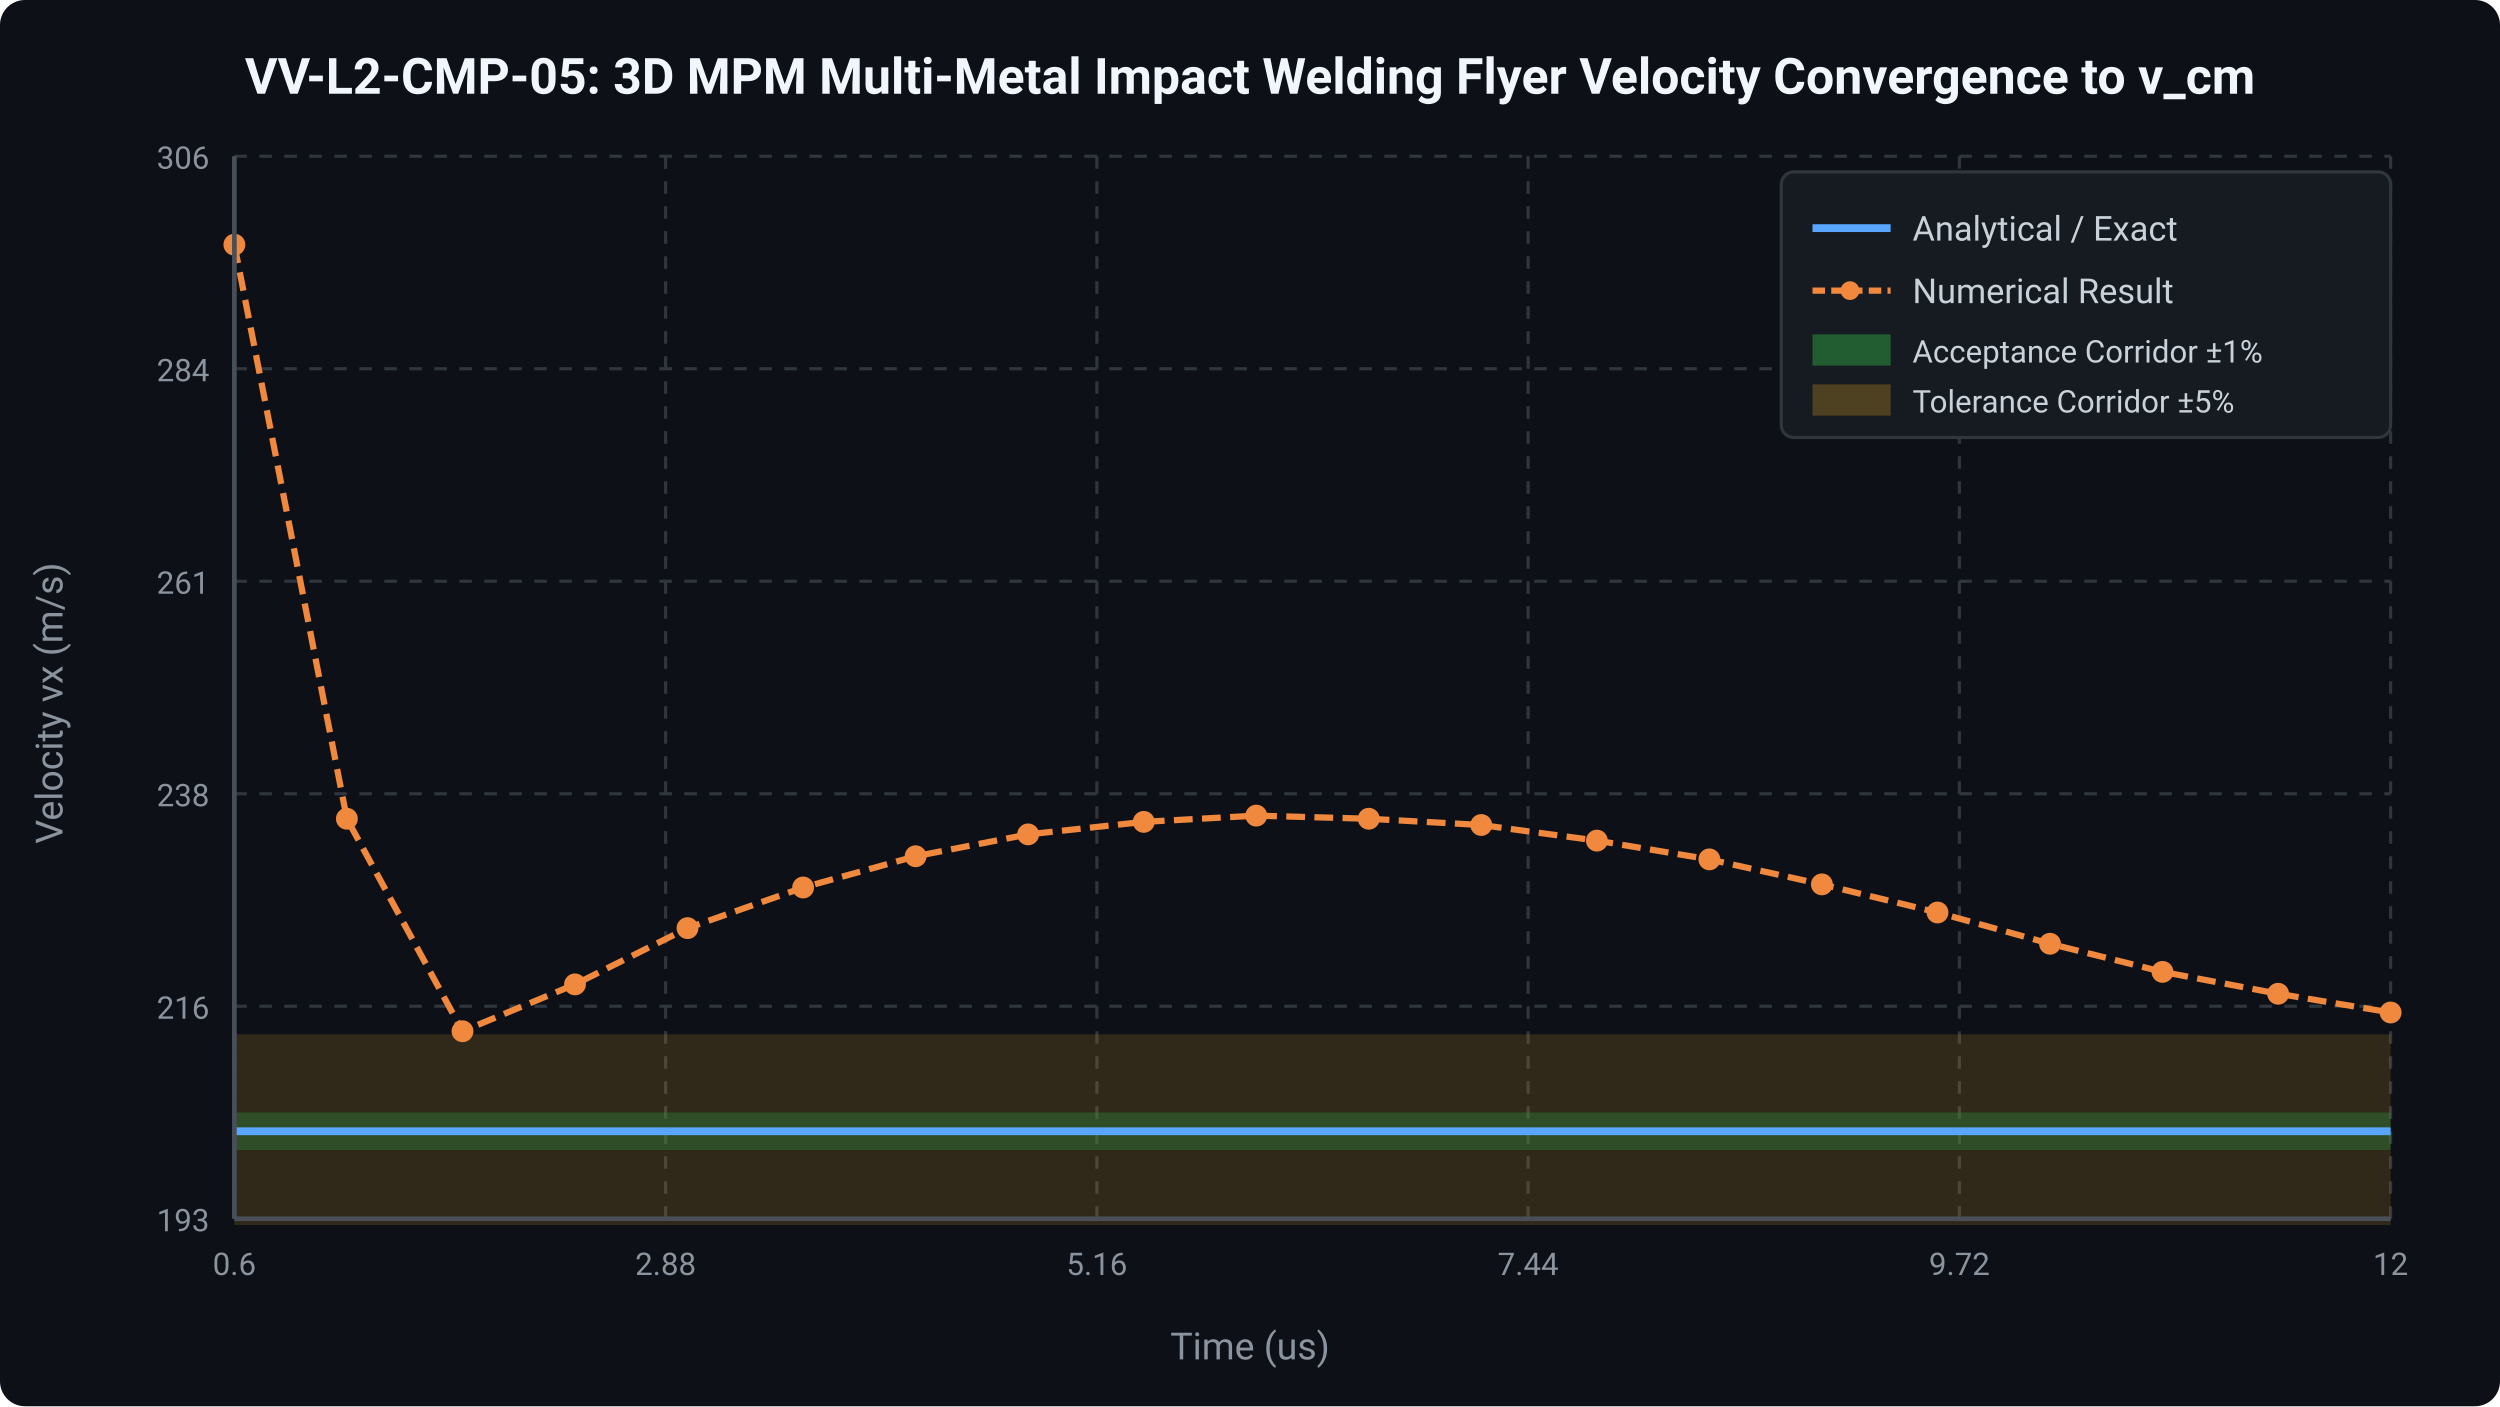
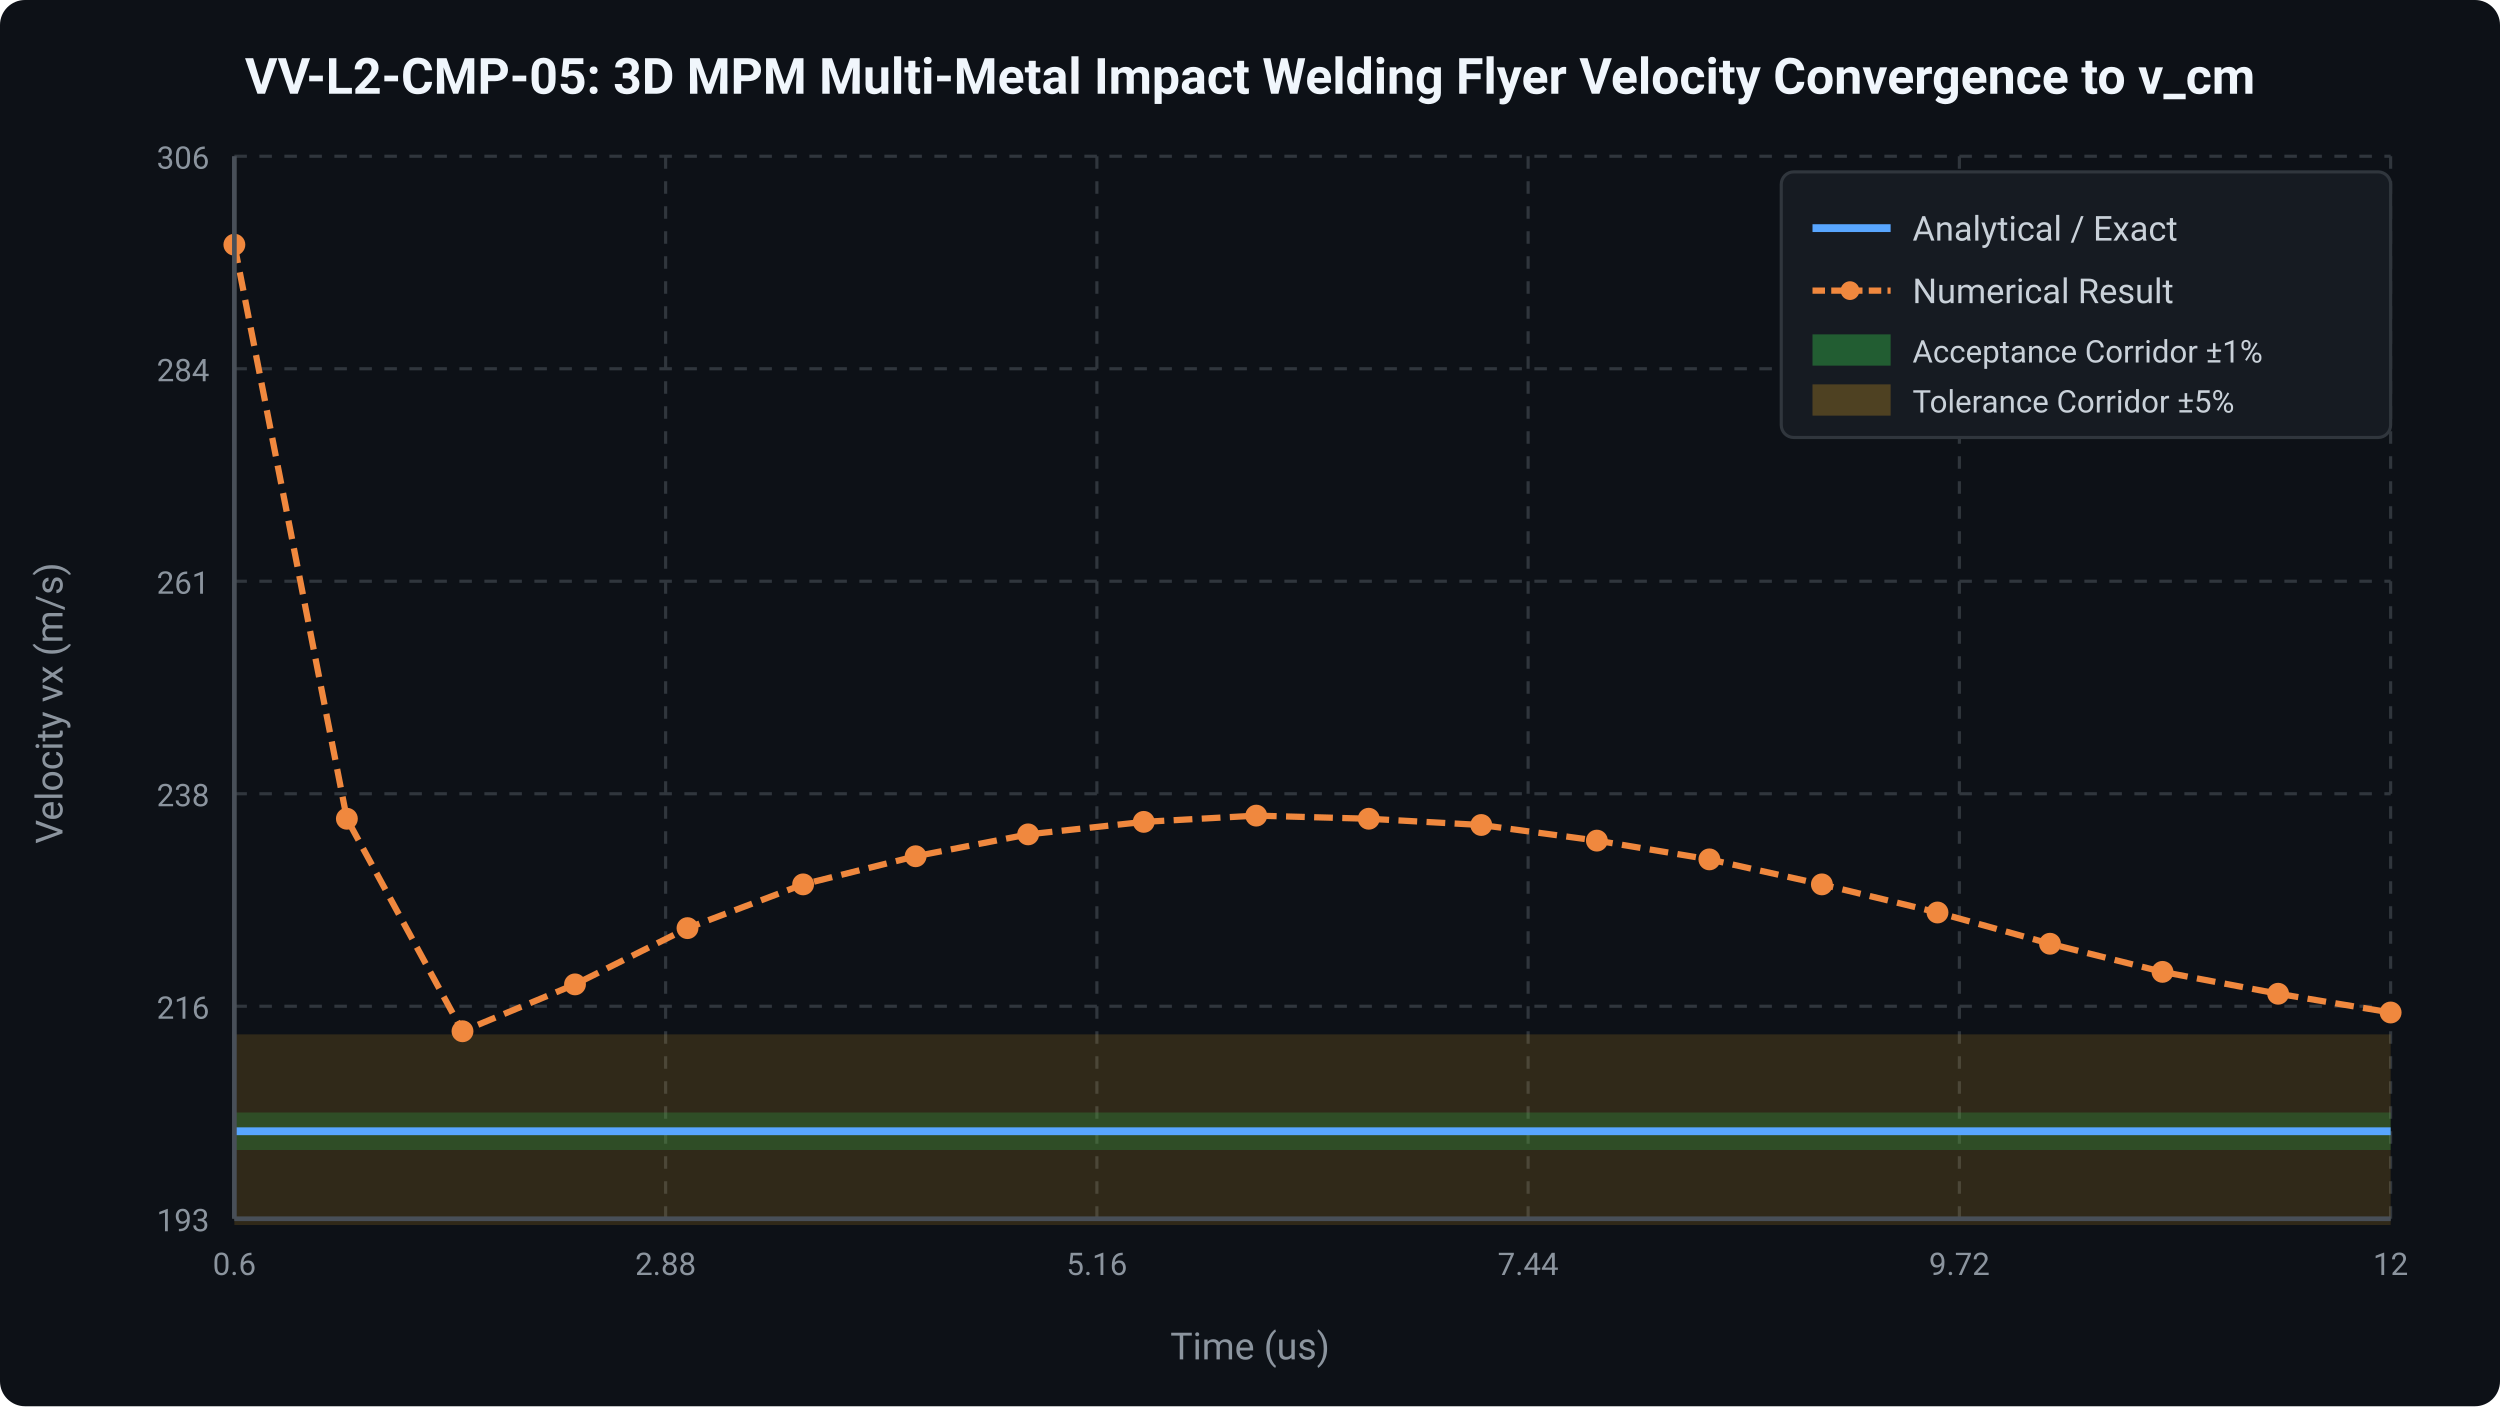
<svg xmlns="http://www.w3.org/2000/svg" viewBox="0 0 800 450" width="800" height="450">
  <style>
    text { font-family: -apple-system, BlinkMacSystemFont, 'Segoe UI', Roboto, Helvetica, Arial, sans-serif; fill: #c9d1d9; }
    .title { font-size: 16px; font-weight: 600; fill: #f0f6fc; }
    .axis-label { font-size: 12px; fill: #8b949e; }
    .tick { font-size: 10px; fill: #8b949e; }
    .grid { stroke: #30363d; stroke-width: 1; stroke-dasharray: 4,4; }
    .axis-line { stroke: #484f58; stroke-width: 1.5; }
    .exact-curve { fill: none; stroke: #58a6ff; stroke-width: 2.5; }
    .num-curve { fill: none; stroke: #f0883e; stroke-width: 2.0; stroke-dasharray: 6,3; }
    .corridor-yellow { fill: rgba(210, 153, 34, 0.18); }
    .corridor-green { fill: rgba(46, 160, 67, 0.30); }
  </style>
  <rect width="800" height="450" fill="#0d1117" rx="8" />
  <text x="400" y="30" text-anchor="middle" class="title">VV-L2-CMP-05: 3D MPM Multi-Metal Impact Welding Flyer Velocity Convergence to v_cm</text>
  <line x1="75" y1="390" x2="765" y2="390" class="grid" />
  <text x="67" y="394" text-anchor="end" class="tick">193</text>
  <line x1="75" y1="322" x2="765" y2="322" class="grid" />
  <text x="67" y="326" text-anchor="end" class="tick">216</text>
  <line x1="75" y1="254" x2="765" y2="254" class="grid" />
  <text x="67" y="258" text-anchor="end" class="tick">238</text>
  <line x1="75" y1="186" x2="765" y2="186" class="grid" />
  <text x="67" y="190" text-anchor="end" class="tick">261</text>
  <line x1="75" y1="118" x2="765" y2="118" class="grid" />
  <text x="67" y="122" text-anchor="end" class="tick">284</text>
  <line x1="75" y1="50" x2="765" y2="50" class="grid" />
  <text x="67" y="54" text-anchor="end" class="tick">306</text>
  <line x1="75" y1="50" x2="75" y2="390" class="grid" />
  <text x="75" y="408" text-anchor="middle" class="tick">0.6</text>
  <line x1="213" y1="50" x2="213" y2="390" class="grid" />
  <text x="213" y="408" text-anchor="middle" class="tick">2.88</text>
  <line x1="351" y1="50" x2="351" y2="390" class="grid" />
  <text x="351" y="408" text-anchor="middle" class="tick">5.16</text>
  <line x1="489" y1="50" x2="489" y2="390" class="grid" />
  <text x="489" y="408" text-anchor="middle" class="tick">7.44</text>
  <line x1="627" y1="50" x2="627" y2="390" class="grid" />
  <text x="627" y="408" text-anchor="middle" class="tick">9.72</text>
  <line x1="765" y1="50" x2="765" y2="390" class="grid" />
  <text x="765" y="408" text-anchor="middle" class="tick">12</text>
  <path class="corridor-yellow" d="M 75 331 L 111 331 L 148 331 L 184 331 L 220 331 L 257 331 L 293 331 L 329 331 L 366 331 L 402 331 L 438 331 L 474 331 L 511 331 L 547 331 L 583 331 L 620 331 L 656 331 L 692 331 L 729 331 L 765 331 L 765 392 L 729 392 L 692 392 L 656 392 L 620 392 L 583 392 L 547 392 L 511 392 L 474 392 L 438 392 L 402 392 L 366 392 L 329 392 L 293 392 L 257 392 L 220 392 L 184 392 L 148 392 L 111 392 L 75 392 Z" />
  <path class="corridor-green" d="M 75 356 L 111 356 L 148 356 L 184 356 L 220 356 L 257 356 L 293 356 L 329 356 L 366 356 L 402 356 L 438 356 L 474 356 L 511 356 L 547 356 L 583 356 L 620 356 L 656 356 L 692 356 L 729 356 L 765 356 L 765 368 L 729 368 L 692 368 L 656 368 L 620 368 L 583 368 L 547 368 L 511 368 L 474 368 L 438 368 L 402 368 L 366 368 L 329 368 L 293 368 L 257 368 L 220 368 L 184 368 L 148 368 L 111 368 L 75 368 Z" />
  <path class="exact-curve" d="M 75 362 L 111 362 L 148 362 L 184 362 L 220 362 L 257 362 L 293 362 L 329 362 L 366 362 L 402 362 L 438 362 L 474 362 L 511 362 L 547 362 L 583 362 L 620 362 L 656 362 L 692 362 L 729 362 L 765 362 " />
-   <path class="num-curve" d="M 75 78.3 L 111 262 L 148 330 L 184 315 L 220 297 L 257 284 L 293 274 L 329 267 L 366 263 L 402 261 L 438 262 L 474 264 L 511 269 L 547 275 L 583 283 L 620 292 L 656 302 L 692 311 L 729 318 L 765 324 " />
+   <path class="num-curve" d="M 75 78.3 L 111 262 L 148 330 L 184 315 L 220 297 L 257 283 L 293 274 L 329 267 L 366 263 L 402 261 L 438 262 L 474 264 L 511 269 L 547 275 L 583 283 L 620 292 L 656 302 L 692 311 L 729 318 L 765 324 " />
  <circle cx="75" cy="78.3" r="3.5" fill="#f0883e" />
  <circle cx="111" cy="262" r="3.5" fill="#f0883e" />
  <circle cx="148" cy="330" r="3.5" fill="#f0883e" />
  <circle cx="184" cy="315" r="3.5" fill="#f0883e" />
  <circle cx="220" cy="297" r="3.5" fill="#f0883e" />
-   <circle cx="257" cy="284" r="3.5" fill="#f0883e" />
+   <circle cx="257" cy="283" r="3.5" fill="#f0883e" />
  <circle cx="293" cy="274" r="3.5" fill="#f0883e" />
  <circle cx="329" cy="267" r="3.5" fill="#f0883e" />
  <circle cx="366" cy="263" r="3.5" fill="#f0883e" />
  <circle cx="402" cy="261" r="3.5" fill="#f0883e" />
  <circle cx="438" cy="262" r="3.5" fill="#f0883e" />
  <circle cx="474" cy="264" r="3.5" fill="#f0883e" />
  <circle cx="511" cy="269" r="3.5" fill="#f0883e" />
  <circle cx="547" cy="275" r="3.5" fill="#f0883e" />
  <circle cx="583" cy="283" r="3.5" fill="#f0883e" />
  <circle cx="620" cy="292" r="3.5" fill="#f0883e" />
  <circle cx="656" cy="302" r="3.5" fill="#f0883e" />
  <circle cx="692" cy="311" r="3.5" fill="#f0883e" />
  <circle cx="729" cy="318" r="3.5" fill="#f0883e" />
  <circle cx="765" cy="324" r="3.5" fill="#f0883e" />
  <line x1="75" y1="390" x2="765" y2="390" class="axis-line" />
  <line x1="75" y1="50" x2="75" y2="390" class="axis-line" />
  <text x="400" y="435" text-anchor="middle" class="axis-label">Time (us)</text>
  <text x="20" y="225" text-anchor="middle" transform="rotate(-90 20 225)" class="axis-label">Velocity vx (m/s)</text>
  <rect x="570" y="55" width="195" height="85" fill="#161b22" stroke="#30363d" rx="4" />
  <line x1="580" y1="73" x2="605" y2="73" stroke="#58a6ff" stroke-width="2.5" />
  <text x="612" y="77" font-size="11">Analytical / Exact</text>
  <line x1="580" y1="93" x2="605" y2="93" stroke="#f0883e" stroke-width="2.0" stroke-dasharray="4,2" />
  <circle cx="592" cy="93" r="3" fill="#f0883e" />
  <text x="612" y="97" font-size="11">Numerical Result</text>
  <rect x="580" y="107" width="25" height="10" fill="rgba(46,160,67,0.5)" />
  <text x="612" y="116" font-size="10">Acceptance Corridor ±1%</text>
  <rect x="580" y="123" width="25" height="10" fill="rgba(210,153,34,0.3)" />
  <text x="612" y="132" font-size="10">Tolerance Corridor ±5%</text>
</svg>
